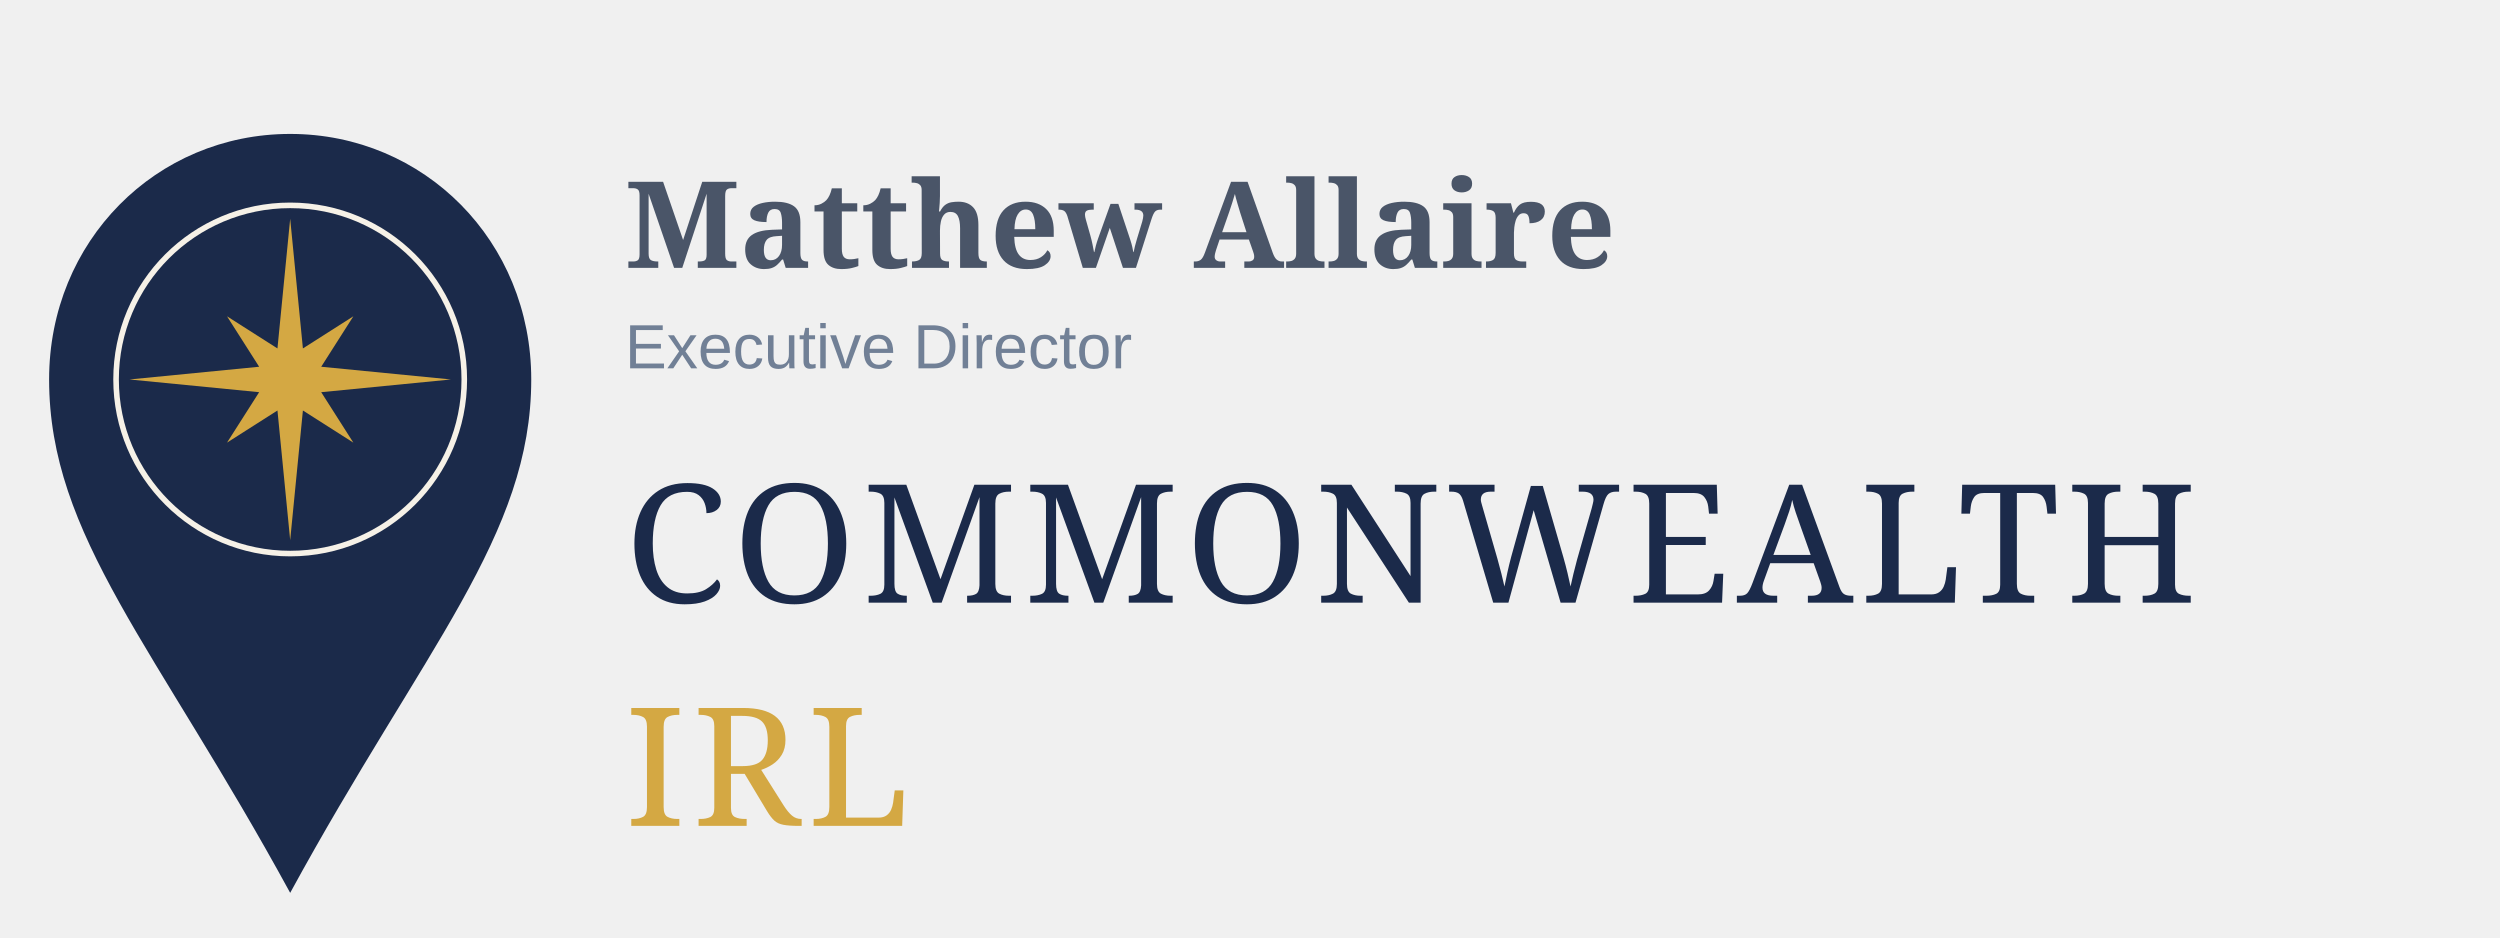
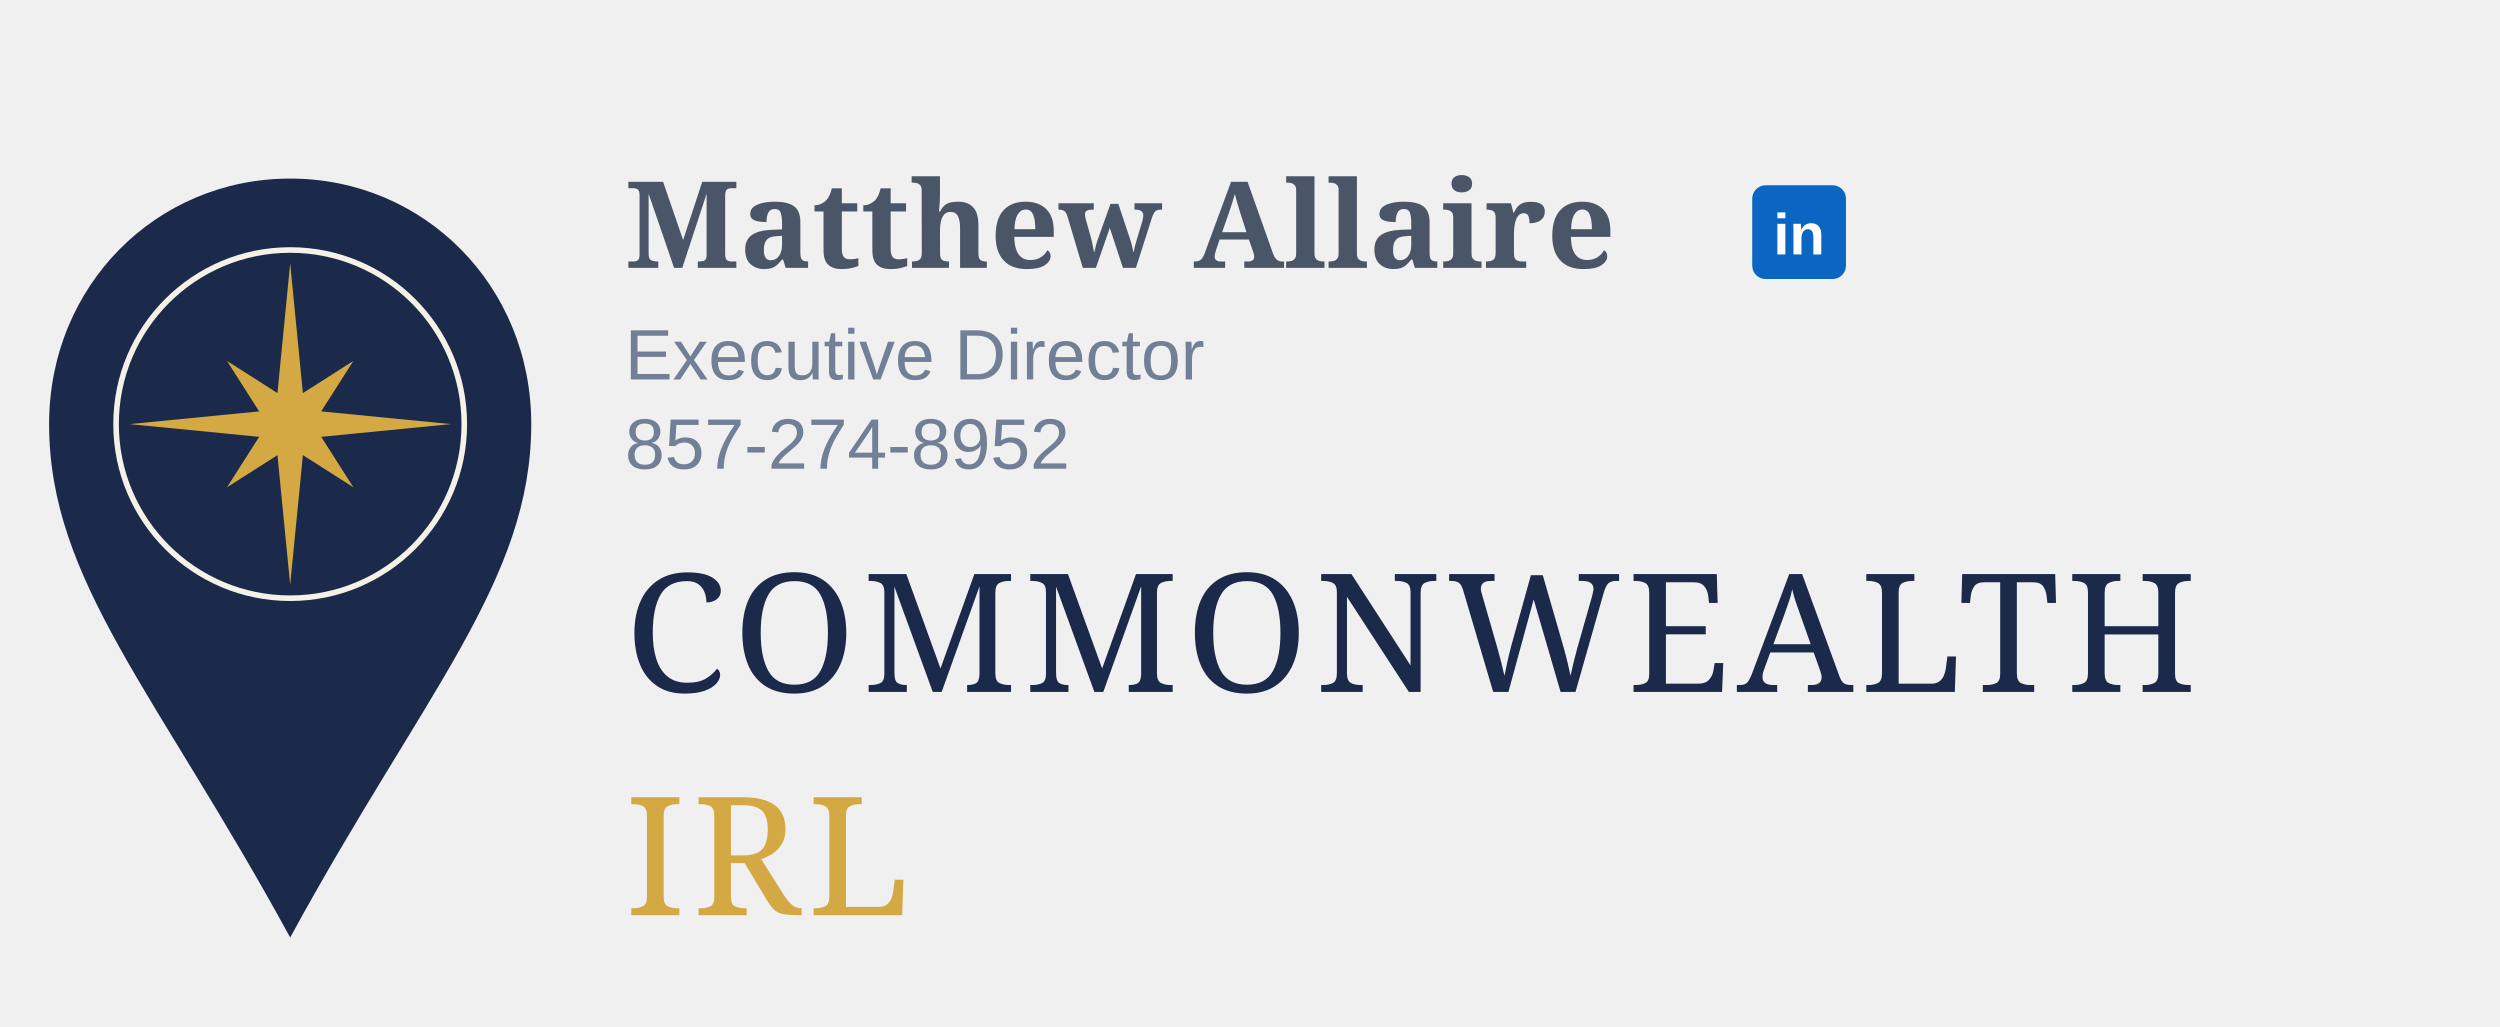
- <svg xmlns="http://www.w3.org/2000/svg" viewBox="-10 -10 1120 420" width="1120" height="420">
-   <path d="M 120 50 C 60 50 12 98 12 160 C 12 230 60 280 120 390 C 180 280 228 230 228 160 C 228 98 180 50 120 50 Z" fill="#1B2A4A" />
-   <circle cx="120" cy="160" r="78" fill="none" stroke="#F6F1E7" stroke-width="2.5" />
-   <polygon points="120,88 125.7,146.1 148.3,131.7 133.9,154.3 192,160 133.9,165.7 148.3,188.3 125.7,173.9 120,232 114.3,173.9 91.7,188.3 106.1,165.7 48,160 106.1,154.3 91.7,131.7 114.3,146.1" fill="#D4A843" />
+ <svg xmlns="http://www.w3.org/2000/svg" viewBox="-10 -10 1120 460" width="1120" height="460">
+   <path d="M 120 70 C 60 70 12 118 12 180 C 12 250 60 300 120 410 C 180 300 228 250 228 180 C 228 118 180 70 120 70 Z" fill="#1B2A4A" />
+   <circle cx="120" cy="180" r="78" fill="none" stroke="#F6F1E7" stroke-width="2.5" />
+   <polygon points="120,108 125.7,166.1 148.3,151.7 133.9,174.3 192,180 133.9,185.7 148.3,208.3 125.7,193.9 120,252 114.3,193.9 91.7,208.3 106.1,185.7 48,180 106.1,174.3 91.7,151.7 114.3,166.1" fill="#D4A843" />
  <text x="270" y="110" font-family="Georgia, serif" font-size="54" font-weight="700" fill="#4A5568">Matthew Allaire</text>
-   <text x="270" y="155" font-family="Arial, Helvetica, sans-serif" font-size="28" fill="#718096">Executive Director</text>
-   <text x="270" y="260" font-family="Georgia, serif" font-size="74" font-weight="500" letter-spacing="3" fill="#1B2A4A">COMMONWEALTH</text>
-   <text x="270" y="360" font-family="Georgia, serif" font-size="74" font-weight="500" letter-spacing="3" fill="#D4A843">IRL</text>
+   <g transform="translate(775, 73)">
+     <rect width="42" height="42" rx="6" fill="#0A66C2" />
+     <text x="21" y="31" font-family="Arial, Helvetica, sans-serif" font-weight="900" font-size="26" fill="#fff" text-anchor="middle">in</text>
+   </g>
+   <text x="270" y="160" font-family="Arial, Helvetica, sans-serif" font-size="32" fill="#718096">Executive Director</text>
+   <text x="270" y="200" font-family="Arial, Helvetica, sans-serif" font-size="32" fill="#718096">857-274-8952</text>
+   <text x="270" y="300" font-family="Georgia, serif" font-size="74" font-weight="500" letter-spacing="3" fill="#1B2A4A">COMMONWEALTH</text>
+   <text x="270" y="400" font-family="Georgia, serif" font-size="74" font-weight="500" letter-spacing="3" fill="#D4A843">IRL</text>
</svg>
